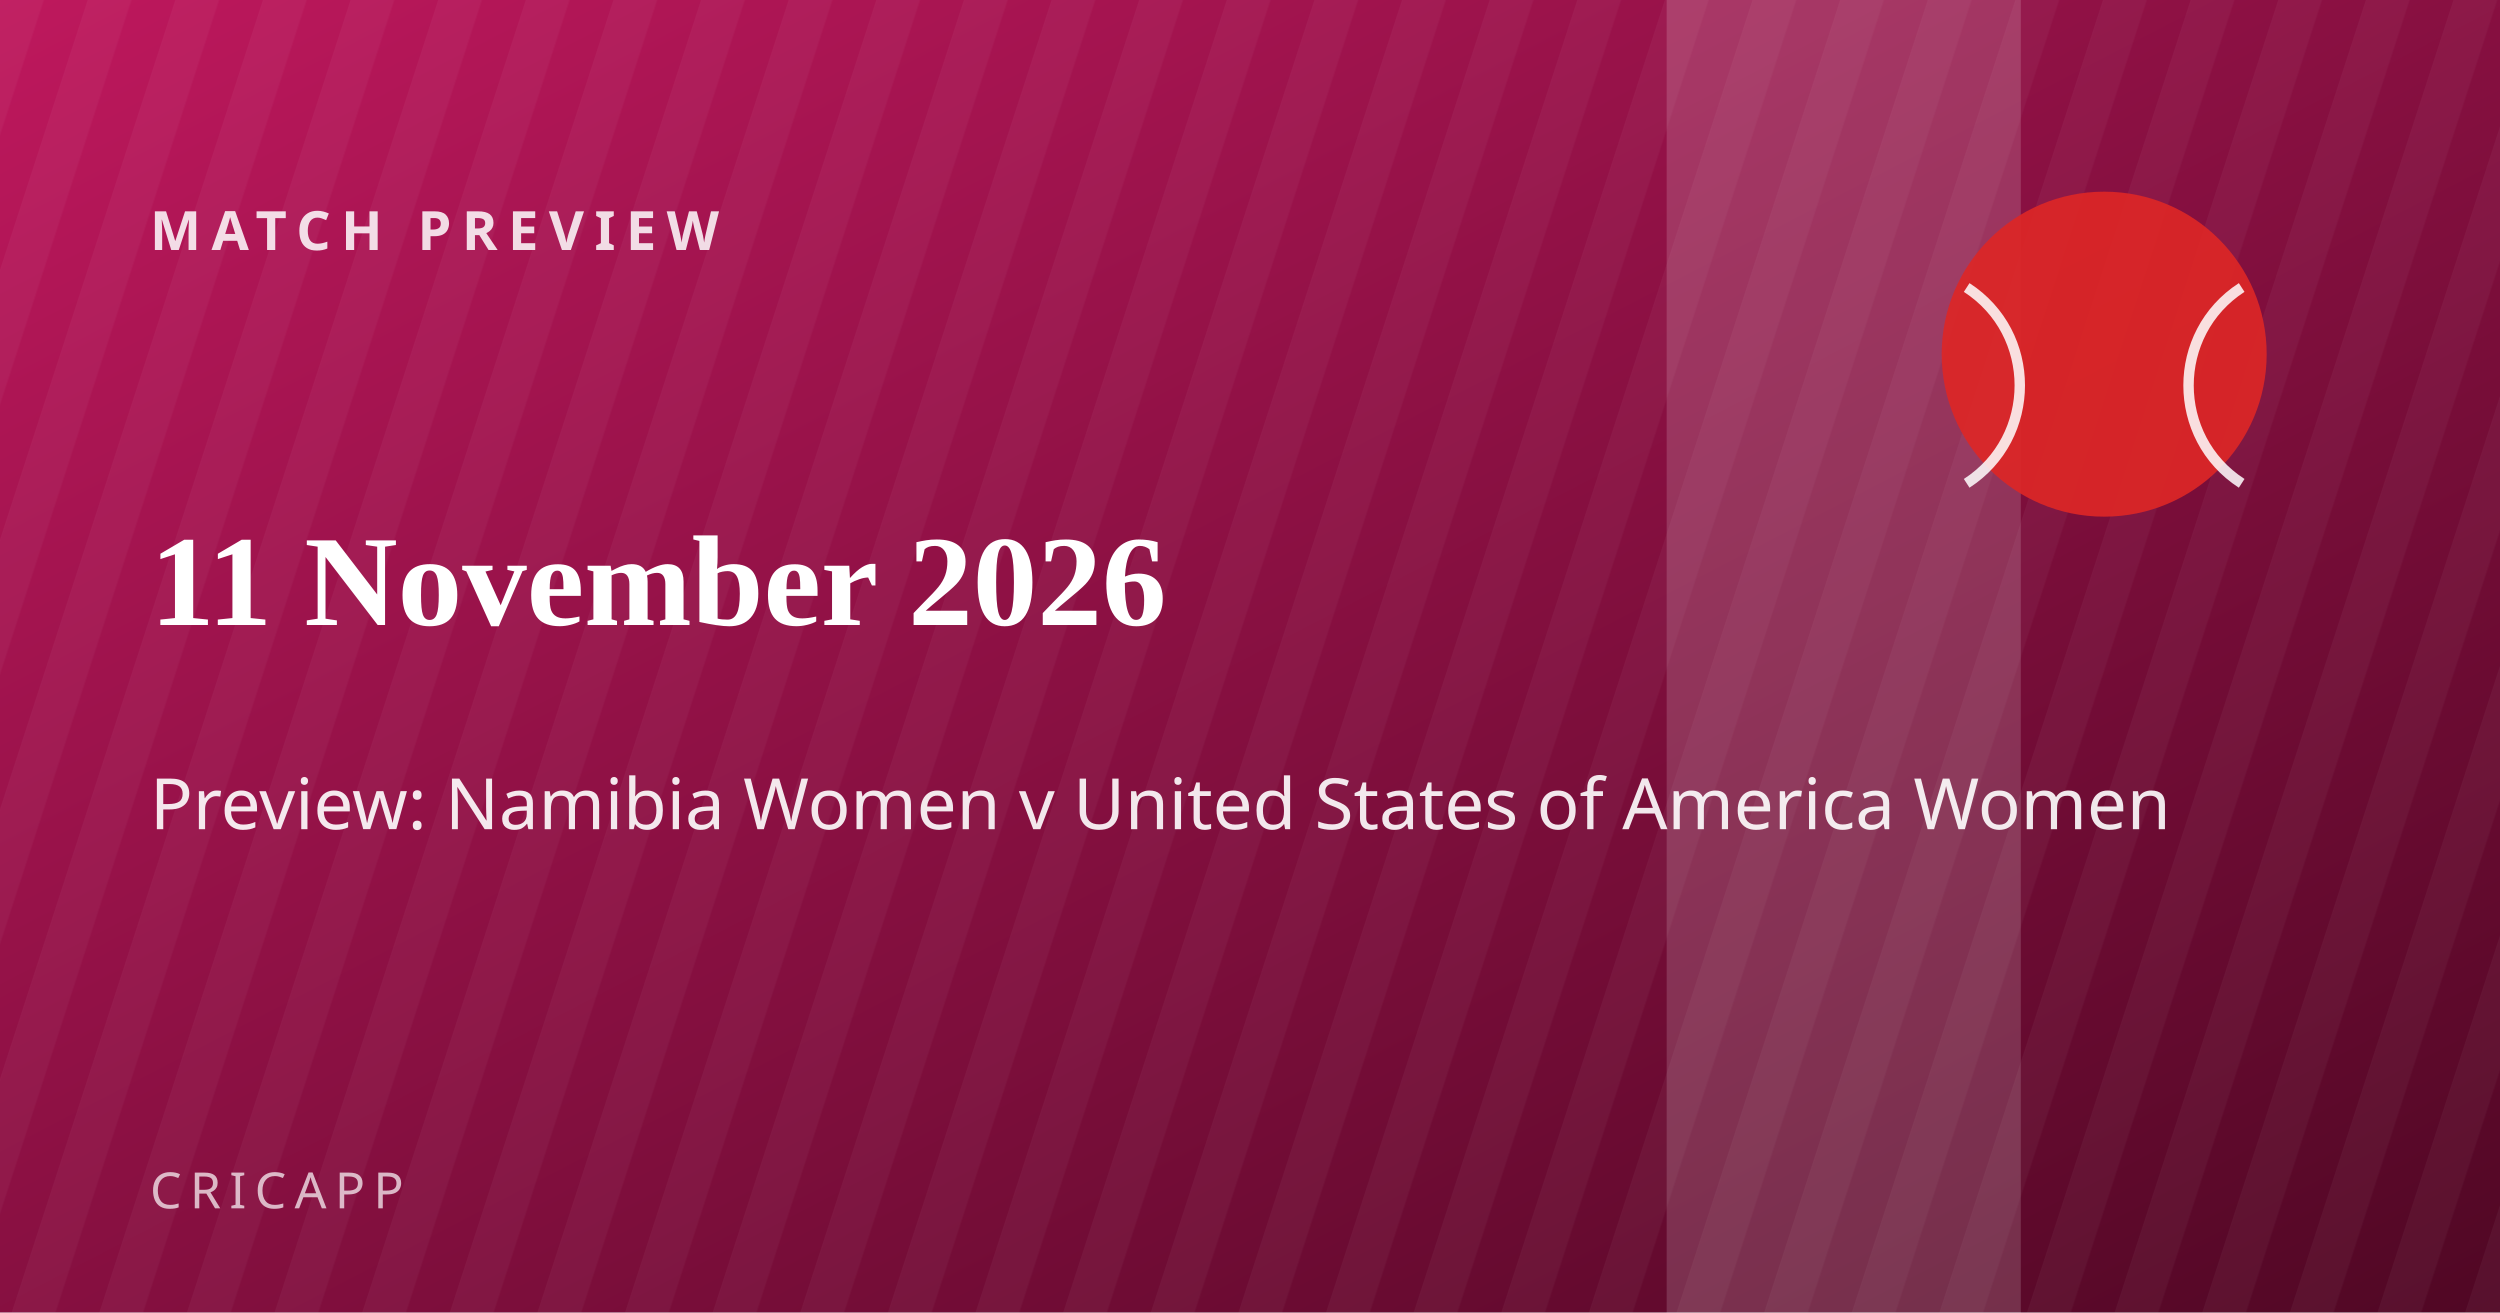
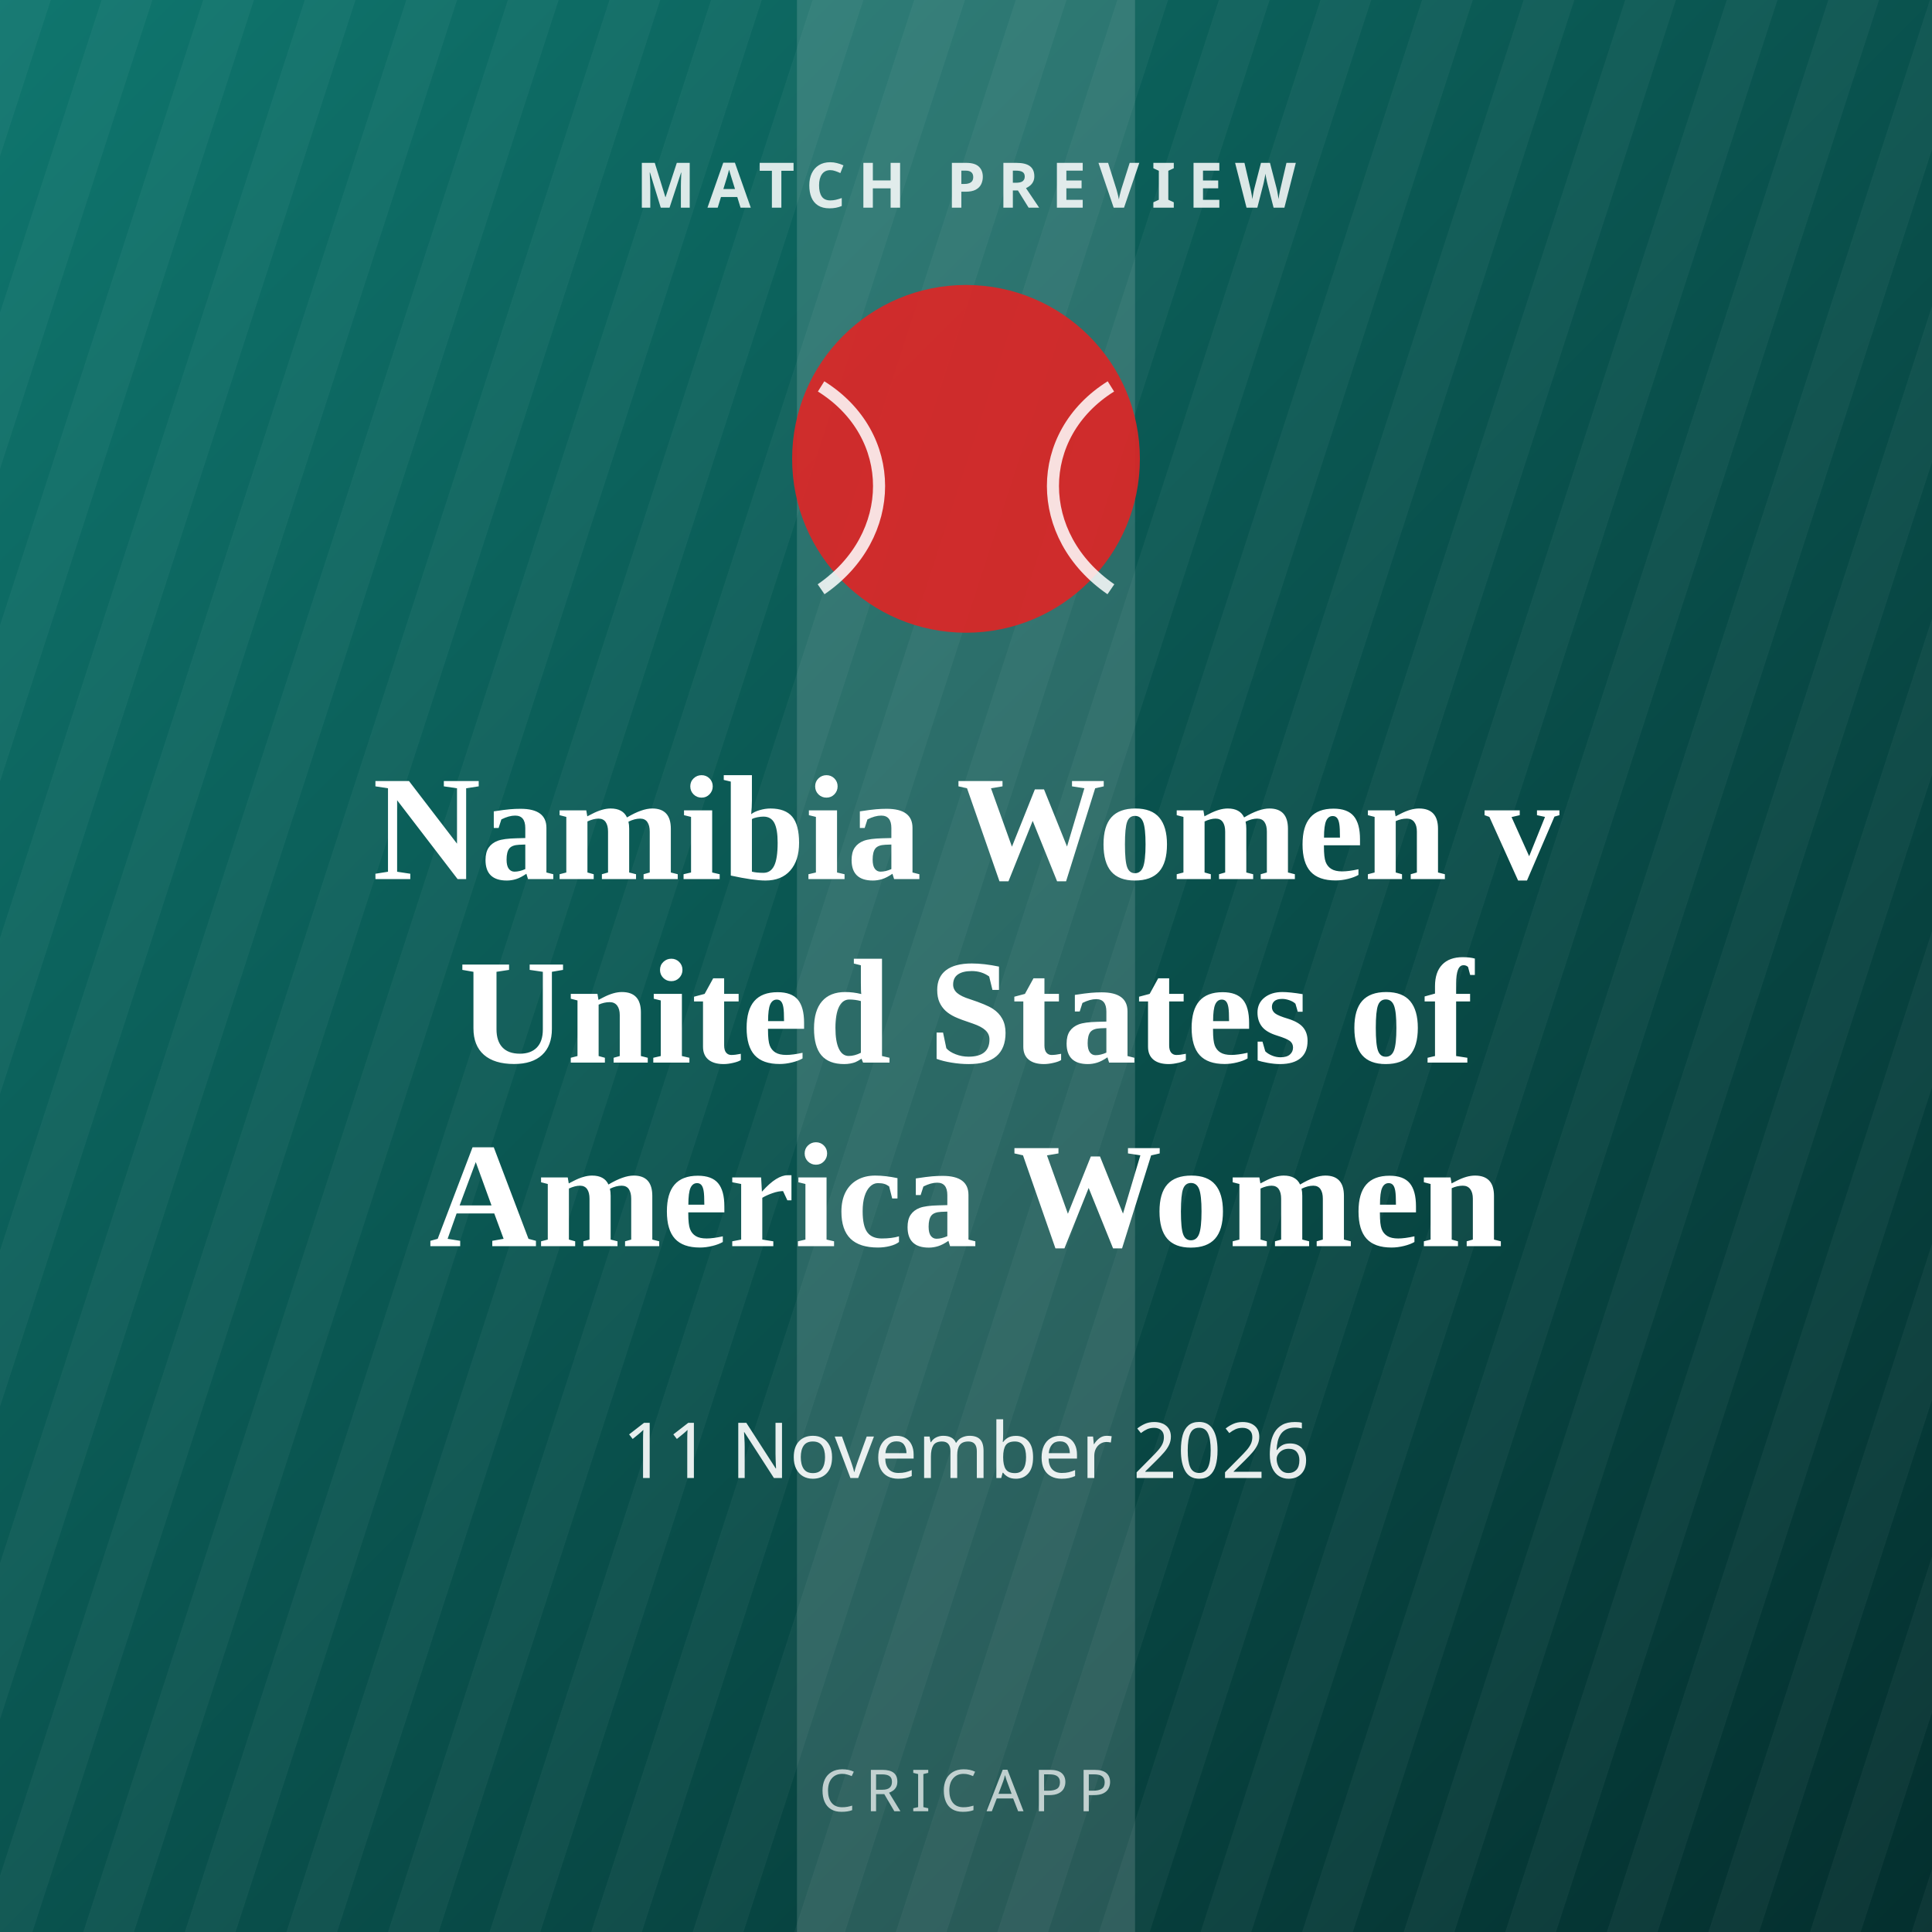
- <svg xmlns="http://www.w3.org/2000/svg" viewBox="0 0 1200 630" role="img" aria-label="11 November 2026">
+ <svg xmlns="http://www.w3.org/2000/svg" viewBox="0 0 800 800" role="img" aria-label="Namibia Women v United States of America Women">
  <defs>
    <linearGradient id="g" x1="0" y1="0" x2="1" y2="1">
-       <stop offset="0" stop-color="#be185d" />
-       <stop offset="1" stop-color="#500724" />
+       <stop offset="0" stop-color="#0f766e" />
+       <stop offset="1" stop-color="#042f2e" />
    </linearGradient>
    <pattern id="s" width="40" height="40" patternUnits="userSpaceOnUse" patternTransform="rotate(18)">
      <rect width="20" height="40" fill="#ffffff" opacity="0.04" />
    </pattern>
  </defs>
-   <rect width="1200" height="630" fill="url(#g)" />
-   <rect width="1200" height="630" fill="url(#s)" />
-   <g opacity="0.16">
-     <rect x="800" y="-40" width="170" height="760" rx="14" fill="#fff" />
-     <rect x="858" y="40" width="54" height="8" fill="#fff" />
-     <rect x="858" y="560" width="54" height="8" fill="#fff" />
+   <rect width="800" height="800" fill="url(#g)" />
+   <rect width="800" height="800" fill="url(#s)" />
+   <g opacity="0.14">
+     <rect x="330" y="-40" width="140" height="880" rx="14" fill="#fff" />
  </g>
-   <circle cx="1010" cy="170" r="78" fill="#dc2626" opacity="0.92" />
-   <path d="M944 138c34 22 34 72 0 94M1076 138c-34 22-34 72 0 94" stroke="#fff" stroke-width="5" fill="none" opacity="0.85" />
-   <text x="72" y="120" font-family="system-ui, sans-serif" font-size="26" font-weight="700" letter-spacing="5" fill="#ffffff" opacity="0.85">MATCH PREVIEW</text>
-   <text x="72" y="300" font-family="Georgia, 'Times New Roman', serif" font-size="62" font-weight="700" fill="#ffffff">11 November 2026</text>
-   <text x="72" y="398" font-family="system-ui, sans-serif" font-size="34" fill="#ffffff" opacity="0.9">Preview: Namibia Women v United States of America Women</text>
-   <text x="72" y="580" font-family="system-ui, sans-serif" font-size="24" letter-spacing="4" fill="#ffffff" opacity="0.7">CRICAPP</text>
+   <circle cx="400" cy="190" r="72" fill="#dc2626" opacity="0.92" />
+   <path d="M340 160c32 20 32 62 0 84M460 160c-32 20-32 62 0 84" stroke="#fff" stroke-width="5" fill="none" opacity="0.85" />
+   <text x="400" y="86" text-anchor="middle" font-family="system-ui, sans-serif" font-size="26" font-weight="700" letter-spacing="5" fill="#ffffff" opacity="0.85">MATCH PREVIEW</text>
+   <text x="400" y="364" text-anchor="middle" font-family="Georgia, 'Times New Roman', serif" font-size="62" font-weight="700" fill="#ffffff">Namibia Women v</text>
+   <text x="400" y="440" text-anchor="middle" font-family="Georgia, 'Times New Roman', serif" font-size="62" font-weight="700" fill="#ffffff">United States of</text>
+   <text x="400" y="516" text-anchor="middle" font-family="Georgia, 'Times New Roman', serif" font-size="62" font-weight="700" fill="#ffffff">America Women</text>
+   <text x="400" y="612" text-anchor="middle" font-family="system-ui, sans-serif" font-size="32" fill="#ffffff" opacity="0.9">11 November 2026</text>
+   <text x="400" y="750" text-anchor="middle" font-family="system-ui, sans-serif" font-size="24" letter-spacing="4" fill="#ffffff" opacity="0.7">CRICAPP</text>
</svg>
